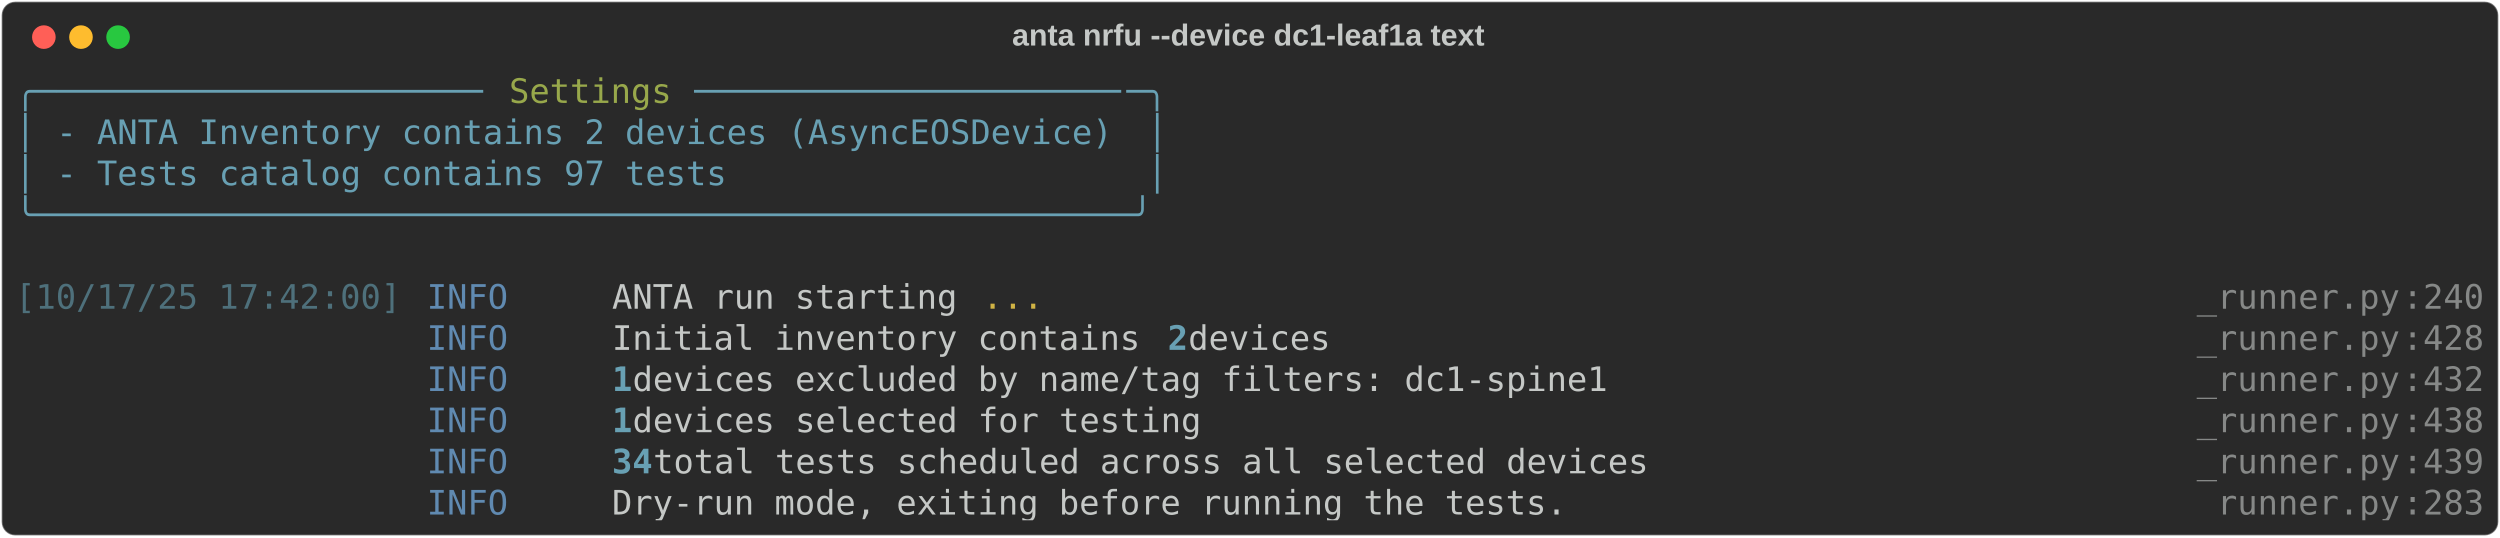
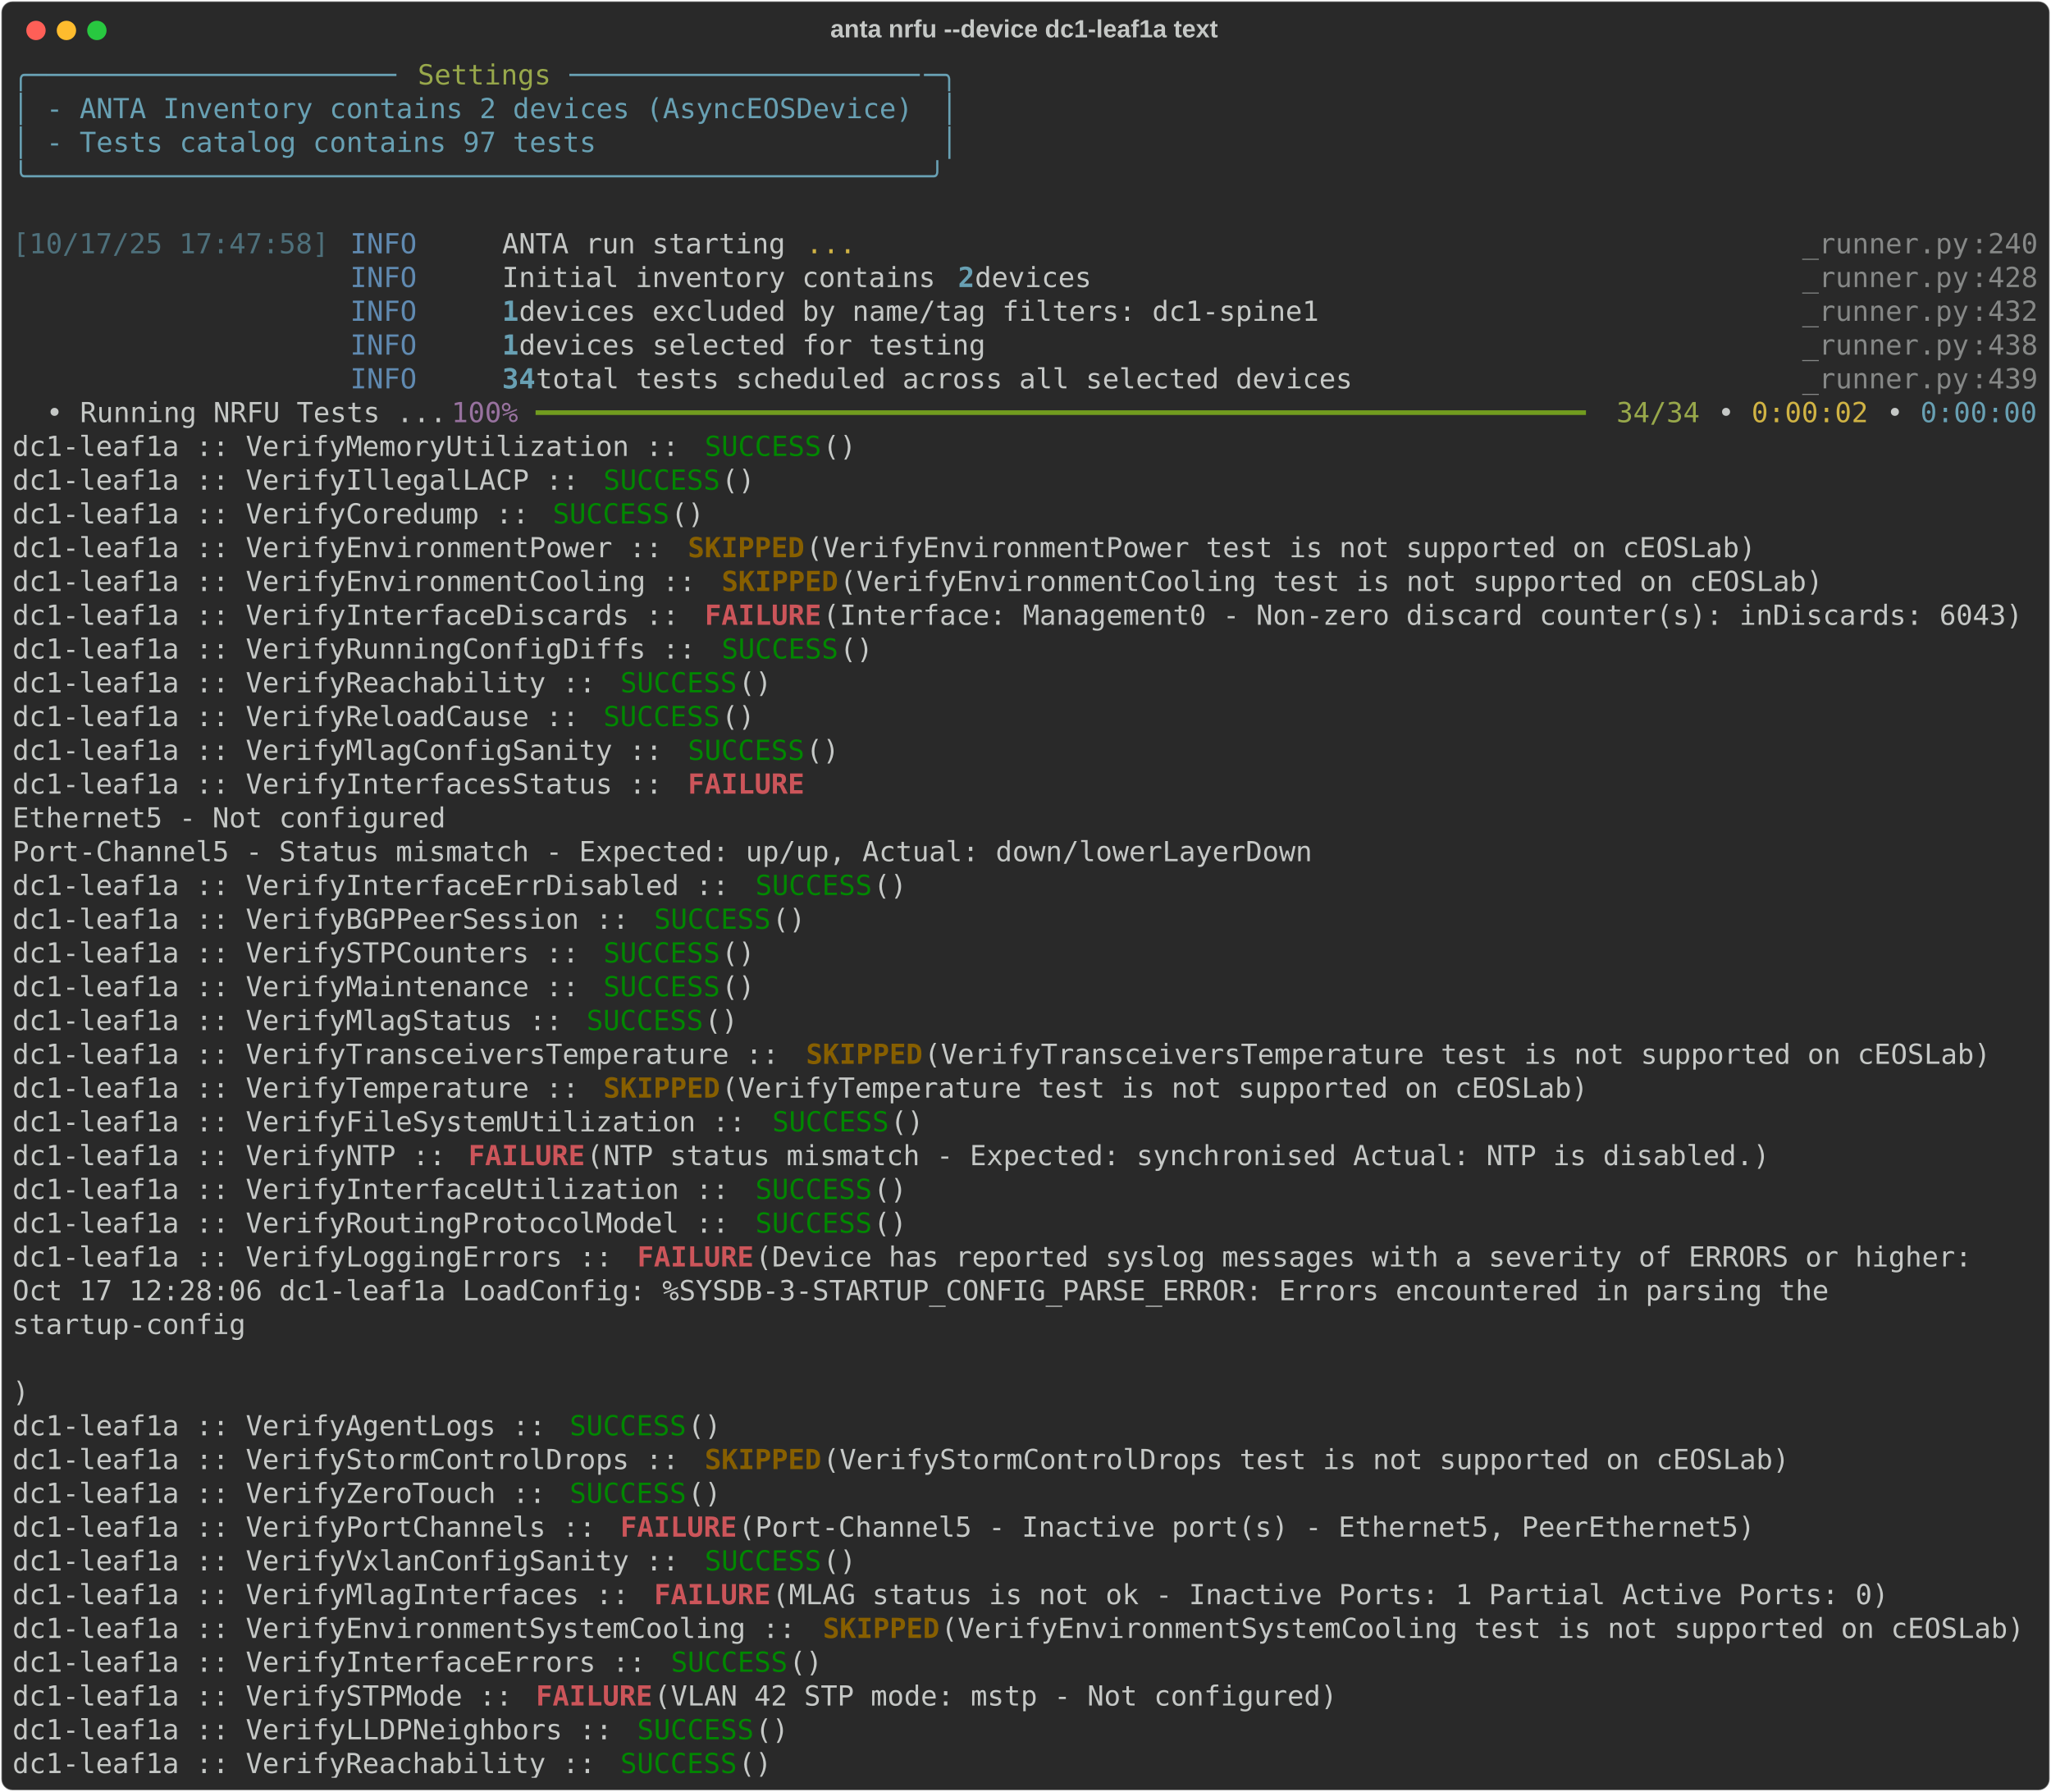
- <svg xmlns="http://www.w3.org/2000/svg" class="rich-terminal" viewBox="0 0 1482 318.4">
+ <svg xmlns="http://www.w3.org/2000/svg" class="rich-terminal" viewBox="0 0 1482 1294.4">
  <style>

    @font-face {
        font-family: "Fira Code";
        src: local("FiraCode-Regular"),
                url("https://cdnjs.cloudflare.com/ajax/libs/firacode/6.2.0/woff2/FiraCode-Regular.woff2") format("woff2"),
                url("https://cdnjs.cloudflare.com/ajax/libs/firacode/6.2.0/woff/FiraCode-Regular.woff") format("woff");
        font-style: normal;
        font-weight: 400;
    }
    @font-face {
        font-family: "Fira Code";
        src: local("FiraCode-Bold"),
                url("https://cdnjs.cloudflare.com/ajax/libs/firacode/6.2.0/woff2/FiraCode-Bold.woff2") format("woff2"),
                url("https://cdnjs.cloudflare.com/ajax/libs/firacode/6.2.0/woff/FiraCode-Bold.woff") format("woff");
        font-style: bold;
        font-weight: 700;
    }

-     .terminal-3643138973-matrix {
+     .terminal-693931947-matrix {
        font-family: Fira Code, monospace;
        font-size: 20px;
        line-height: 24.4px;
        font-variant-east-asian: full-width;
    }

-     .terminal-3643138973-title {
+     .terminal-693931947-title {
        font-size: 18px;
        font-weight: bold;
        font-family: arial;
    }

-     .terminal-3643138973-r1 { fill: #68a0b3 }
- .terminal-3643138973-r2 { fill: #98a84b }
- .terminal-3643138973-r3 { fill: #c5c8c6 }
- .terminal-3643138973-r4 { fill: #4e707b }
- .terminal-3643138973-r5 { fill: #608ab1 }
- .terminal-3643138973-r6 { fill: #d0b344 }
- .terminal-3643138973-r7 { fill: #868887 }
- .terminal-3643138973-r8 { fill: #68a0b3;font-weight: bold }
+     .terminal-693931947-r1 { fill: #68a0b3 }
+ .terminal-693931947-r2 { fill: #98a84b }
+ .terminal-693931947-r3 { fill: #c5c8c6 }
+ .terminal-693931947-r4 { fill: #4e707b }
+ .terminal-693931947-r5 { fill: #608ab1 }
+ .terminal-693931947-r6 { fill: #d0b344 }
+ .terminal-693931947-r7 { fill: #868887 }
+ .terminal-693931947-r8 { fill: #68a0b3;font-weight: bold }
+ .terminal-693931947-r9 { fill: #98729f }
+ .terminal-693931947-r10 { fill: #729c1f }
+ .terminal-693931947-r11 { fill: #008700 }
+ .terminal-693931947-r12 { fill: #875f00;font-weight: bold }
+ .terminal-693931947-r13 { fill: #cc555a;font-weight: bold }
    </style>
  <defs>
-     <clipPath id="terminal-3643138973-clip-terminal">
-       <rect x="0" y="0" width="1463.0" height="267.4" />
-     </clipPath>
-     <clipPath id="terminal-3643138973-line-0">
+     <clipPath id="terminal-693931947-clip-terminal">
+       <rect x="0" y="0" width="1463.0" height="1243.4" />
+     </clipPath>
+     <clipPath id="terminal-693931947-line-0">
      <rect x="0" y="1.5" width="1464" height="24.65" />
    </clipPath>
-     <clipPath id="terminal-3643138973-line-1">
+     <clipPath id="terminal-693931947-line-1">
      <rect x="0" y="25.9" width="1464" height="24.65" />
    </clipPath>
-     <clipPath id="terminal-3643138973-line-2">
+     <clipPath id="terminal-693931947-line-2">
      <rect x="0" y="50.3" width="1464" height="24.65" />
    </clipPath>
-     <clipPath id="terminal-3643138973-line-3">
+     <clipPath id="terminal-693931947-line-3">
      <rect x="0" y="74.7" width="1464" height="24.65" />
    </clipPath>
-     <clipPath id="terminal-3643138973-line-4">
+     <clipPath id="terminal-693931947-line-4">
      <rect x="0" y="99.1" width="1464" height="24.65" />
    </clipPath>
-     <clipPath id="terminal-3643138973-line-5">
+     <clipPath id="terminal-693931947-line-5">
      <rect x="0" y="123.5" width="1464" height="24.65" />
    </clipPath>
-     <clipPath id="terminal-3643138973-line-6">
+     <clipPath id="terminal-693931947-line-6">
      <rect x="0" y="147.9" width="1464" height="24.65" />
    </clipPath>
-     <clipPath id="terminal-3643138973-line-7">
+     <clipPath id="terminal-693931947-line-7">
      <rect x="0" y="172.3" width="1464" height="24.65" />
    </clipPath>
-     <clipPath id="terminal-3643138973-line-8">
+     <clipPath id="terminal-693931947-line-8">
      <rect x="0" y="196.7" width="1464" height="24.65" />
    </clipPath>
-     <clipPath id="terminal-3643138973-line-9">
+     <clipPath id="terminal-693931947-line-9">
      <rect x="0" y="221.1" width="1464" height="24.65" />
    </clipPath>
+     <clipPath id="terminal-693931947-line-10">
+       <rect x="0" y="245.5" width="1464" height="24.65" />
+     </clipPath>
+     <clipPath id="terminal-693931947-line-11">
+       <rect x="0" y="269.9" width="1464" height="24.65" />
+     </clipPath>
+     <clipPath id="terminal-693931947-line-12">
+       <rect x="0" y="294.3" width="1464" height="24.65" />
+     </clipPath>
+     <clipPath id="terminal-693931947-line-13">
+       <rect x="0" y="318.7" width="1464" height="24.65" />
+     </clipPath>
+     <clipPath id="terminal-693931947-line-14">
+       <rect x="0" y="343.1" width="1464" height="24.65" />
+     </clipPath>
+     <clipPath id="terminal-693931947-line-15">
+       <rect x="0" y="367.5" width="1464" height="24.65" />
+     </clipPath>
+     <clipPath id="terminal-693931947-line-16">
+       <rect x="0" y="391.9" width="1464" height="24.65" />
+     </clipPath>
+     <clipPath id="terminal-693931947-line-17">
+       <rect x="0" y="416.3" width="1464" height="24.65" />
+     </clipPath>
+     <clipPath id="terminal-693931947-line-18">
+       <rect x="0" y="440.7" width="1464" height="24.65" />
+     </clipPath>
+     <clipPath id="terminal-693931947-line-19">
+       <rect x="0" y="465.1" width="1464" height="24.65" />
+     </clipPath>
+     <clipPath id="terminal-693931947-line-20">
+       <rect x="0" y="489.5" width="1464" height="24.65" />
+     </clipPath>
+     <clipPath id="terminal-693931947-line-21">
+       <rect x="0" y="513.9" width="1464" height="24.65" />
+     </clipPath>
+     <clipPath id="terminal-693931947-line-22">
+       <rect x="0" y="538.3" width="1464" height="24.65" />
+     </clipPath>
+     <clipPath id="terminal-693931947-line-23">
+       <rect x="0" y="562.7" width="1464" height="24.65" />
+     </clipPath>
+     <clipPath id="terminal-693931947-line-24">
+       <rect x="0" y="587.1" width="1464" height="24.65" />
+     </clipPath>
+     <clipPath id="terminal-693931947-line-25">
+       <rect x="0" y="611.5" width="1464" height="24.65" />
+     </clipPath>
+     <clipPath id="terminal-693931947-line-26">
+       <rect x="0" y="635.9" width="1464" height="24.65" />
+     </clipPath>
+     <clipPath id="terminal-693931947-line-27">
+       <rect x="0" y="660.3" width="1464" height="24.65" />
+     </clipPath>
+     <clipPath id="terminal-693931947-line-28">
+       <rect x="0" y="684.7" width="1464" height="24.65" />
+     </clipPath>
+     <clipPath id="terminal-693931947-line-29">
+       <rect x="0" y="709.1" width="1464" height="24.65" />
+     </clipPath>
+     <clipPath id="terminal-693931947-line-30">
+       <rect x="0" y="733.5" width="1464" height="24.65" />
+     </clipPath>
+     <clipPath id="terminal-693931947-line-31">
+       <rect x="0" y="757.9" width="1464" height="24.65" />
+     </clipPath>
+     <clipPath id="terminal-693931947-line-32">
+       <rect x="0" y="782.3" width="1464" height="24.65" />
+     </clipPath>
+     <clipPath id="terminal-693931947-line-33">
+       <rect x="0" y="806.7" width="1464" height="24.65" />
+     </clipPath>
+     <clipPath id="terminal-693931947-line-34">
+       <rect x="0" y="831.1" width="1464" height="24.65" />
+     </clipPath>
+     <clipPath id="terminal-693931947-line-35">
+       <rect x="0" y="855.5" width="1464" height="24.65" />
+     </clipPath>
+     <clipPath id="terminal-693931947-line-36">
+       <rect x="0" y="879.9" width="1464" height="24.65" />
+     </clipPath>
+     <clipPath id="terminal-693931947-line-37">
+       <rect x="0" y="904.3" width="1464" height="24.65" />
+     </clipPath>
+     <clipPath id="terminal-693931947-line-38">
+       <rect x="0" y="928.7" width="1464" height="24.65" />
+     </clipPath>
+     <clipPath id="terminal-693931947-line-39">
+       <rect x="0" y="953.1" width="1464" height="24.65" />
+     </clipPath>
+     <clipPath id="terminal-693931947-line-40">
+       <rect x="0" y="977.5" width="1464" height="24.65" />
+     </clipPath>
+     <clipPath id="terminal-693931947-line-41">
+       <rect x="0" y="1001.9" width="1464" height="24.65" />
+     </clipPath>
+     <clipPath id="terminal-693931947-line-42">
+       <rect x="0" y="1026.3" width="1464" height="24.65" />
+     </clipPath>
+     <clipPath id="terminal-693931947-line-43">
+       <rect x="0" y="1050.7" width="1464" height="24.65" />
+     </clipPath>
+     <clipPath id="terminal-693931947-line-44">
+       <rect x="0" y="1075.1" width="1464" height="24.65" />
+     </clipPath>
+     <clipPath id="terminal-693931947-line-45">
+       <rect x="0" y="1099.5" width="1464" height="24.65" />
+     </clipPath>
+     <clipPath id="terminal-693931947-line-46">
+       <rect x="0" y="1123.9" width="1464" height="24.65" />
+     </clipPath>
+     <clipPath id="terminal-693931947-line-47">
+       <rect x="0" y="1148.3" width="1464" height="24.65" />
+     </clipPath>
+     <clipPath id="terminal-693931947-line-48">
+       <rect x="0" y="1172.7" width="1464" height="24.65" />
+     </clipPath>
+     <clipPath id="terminal-693931947-line-49">
+       <rect x="0" y="1197.1" width="1464" height="24.65" />
+     </clipPath>
  </defs>
-   <rect fill="#292929" stroke="rgba(255,255,255,0.35)" stroke-width="1" x="1" y="1" width="1480" height="316.4" rx="8" />
-   <text class="terminal-3643138973-title" fill="#c5c8c6" text-anchor="middle" x="740" y="27">anta nrfu --device dc1-leaf1a text</text>
+   <rect fill="#292929" stroke="rgba(255,255,255,0.35)" stroke-width="1" x="1" y="1" width="1480" height="1292.4" rx="8" />
+   <text class="terminal-693931947-title" fill="#c5c8c6" text-anchor="middle" x="740" y="27">anta nrfu --device dc1-leaf1a text</text>
  <g transform="translate(26,22)">
    <circle cx="0" cy="0" r="7" fill="#ff5f57" />
    <circle cx="22" cy="0" r="7" fill="#febc2e" />
    <circle cx="44" cy="0" r="7" fill="#28c840" />
  </g>
-   <g transform="translate(9, 41)" clip-path="url(#terminal-3643138973-clip-terminal)">
-     <g class="terminal-3643138973-matrix">
-       <text class="terminal-3643138973-r1" x="0" y="20" textLength="24.4" clip-path="url(#terminal-3643138973-line-0)">╭─</text>
-       <text class="terminal-3643138973-r1" x="24.4" y="20" textLength="256.2" clip-path="url(#terminal-3643138973-line-0)">─────────────────────</text>
-       <text class="terminal-3643138973-r2" x="292.8" y="20" textLength="97.6" clip-path="url(#terminal-3643138973-line-0)">Settings</text>
-       <text class="terminal-3643138973-r1" x="402.6" y="20" textLength="256.2" clip-path="url(#terminal-3643138973-line-0)">─────────────────────</text>
-       <text class="terminal-3643138973-r1" x="658.8" y="20" textLength="24.4" clip-path="url(#terminal-3643138973-line-0)">─╮</text>
-       <text class="terminal-3643138973-r3" x="1464" y="20" textLength="12.2" clip-path="url(#terminal-3643138973-line-0)">
- </text>
-       <text class="terminal-3643138973-r1" x="0" y="44.4" textLength="12.2" clip-path="url(#terminal-3643138973-line-1)">│</text>
-       <text class="terminal-3643138973-r1" x="24.4" y="44.4" textLength="634.4" clip-path="url(#terminal-3643138973-line-1)">- ANTA Inventory contains 2 devices (AsyncEOSDevice)</text>
-       <text class="terminal-3643138973-r1" x="671" y="44.4" textLength="12.2" clip-path="url(#terminal-3643138973-line-1)">│</text>
-       <text class="terminal-3643138973-r3" x="1464" y="44.4" textLength="12.2" clip-path="url(#terminal-3643138973-line-1)">
- </text>
-       <text class="terminal-3643138973-r1" x="0" y="68.8" textLength="12.2" clip-path="url(#terminal-3643138973-line-2)">│</text>
-       <text class="terminal-3643138973-r1" x="24.4" y="68.8" textLength="402.6" clip-path="url(#terminal-3643138973-line-2)">- Tests catalog contains 97 tests</text>
-       <text class="terminal-3643138973-r1" x="671" y="68.8" textLength="12.2" clip-path="url(#terminal-3643138973-line-2)">│</text>
-       <text class="terminal-3643138973-r3" x="1464" y="68.8" textLength="12.2" clip-path="url(#terminal-3643138973-line-2)">
- </text>
-       <text class="terminal-3643138973-r1" x="0" y="93.2" textLength="683.2" clip-path="url(#terminal-3643138973-line-3)">╰──────────────────────────────────────────────────────╯</text>
-       <text class="terminal-3643138973-r3" x="1464" y="93.2" textLength="12.2" clip-path="url(#terminal-3643138973-line-3)">
- </text>
-       <text class="terminal-3643138973-r3" x="1464" y="117.6" textLength="12.2" clip-path="url(#terminal-3643138973-line-4)">
- </text>
-       <text class="terminal-3643138973-r4" x="0" y="142" textLength="231.8" clip-path="url(#terminal-3643138973-line-5)">[10/17/25 17:42:00]</text>
-       <text class="terminal-3643138973-r5" x="244" y="142" textLength="97.6" clip-path="url(#terminal-3643138973-line-5)">INFO    </text>
-       <text class="terminal-3643138973-r3" x="353.8" y="142" textLength="219.6" clip-path="url(#terminal-3643138973-line-5)">ANTA run starting </text>
-       <text class="terminal-3643138973-r6" x="573.4" y="142" textLength="36.6" clip-path="url(#terminal-3643138973-line-5)">...</text>
-       <text class="terminal-3643138973-r7" x="1293.2" y="142" textLength="122" clip-path="url(#terminal-3643138973-line-5)">_runner.py</text>
-       <text class="terminal-3643138973-r7" x="1415.2" y="142" textLength="12.2" clip-path="url(#terminal-3643138973-line-5)">:</text>
-       <text class="terminal-3643138973-r7" x="1427.4" y="142" textLength="36.6" clip-path="url(#terminal-3643138973-line-5)">240</text>
-       <text class="terminal-3643138973-r3" x="1464" y="142" textLength="12.2" clip-path="url(#terminal-3643138973-line-5)">
- </text>
-       <text class="terminal-3643138973-r5" x="244" y="166.4" textLength="97.6" clip-path="url(#terminal-3643138973-line-6)">INFO    </text>
-       <text class="terminal-3643138973-r3" x="353.8" y="166.4" textLength="329.4" clip-path="url(#terminal-3643138973-line-6)">Initial inventory contains </text>
-       <text class="terminal-3643138973-r8" x="683.2" y="166.4" textLength="12.2" clip-path="url(#terminal-3643138973-line-6)">2</text>
-       <text class="terminal-3643138973-r3" x="695.4" y="166.4" textLength="585.6" clip-path="url(#terminal-3643138973-line-6)"> devices                                        </text>
-       <text class="terminal-3643138973-r7" x="1293.2" y="166.4" textLength="122" clip-path="url(#terminal-3643138973-line-6)">_runner.py</text>
-       <text class="terminal-3643138973-r7" x="1415.2" y="166.4" textLength="12.2" clip-path="url(#terminal-3643138973-line-6)">:</text>
-       <text class="terminal-3643138973-r7" x="1427.4" y="166.4" textLength="36.6" clip-path="url(#terminal-3643138973-line-6)">428</text>
-       <text class="terminal-3643138973-r3" x="1464" y="166.4" textLength="12.2" clip-path="url(#terminal-3643138973-line-6)">
- </text>
-       <text class="terminal-3643138973-r5" x="244" y="190.8" textLength="97.6" clip-path="url(#terminal-3643138973-line-7)">INFO    </text>
-       <text class="terminal-3643138973-r8" x="353.8" y="190.8" textLength="12.2" clip-path="url(#terminal-3643138973-line-7)">1</text>
-       <text class="terminal-3643138973-r3" x="366" y="190.8" textLength="915" clip-path="url(#terminal-3643138973-line-7)"> devices excluded by name/tag filters: dc1-spine1                          </text>
-       <text class="terminal-3643138973-r7" x="1293.2" y="190.8" textLength="122" clip-path="url(#terminal-3643138973-line-7)">_runner.py</text>
-       <text class="terminal-3643138973-r7" x="1415.2" y="190.8" textLength="12.2" clip-path="url(#terminal-3643138973-line-7)">:</text>
-       <text class="terminal-3643138973-r7" x="1427.4" y="190.8" textLength="36.6" clip-path="url(#terminal-3643138973-line-7)">432</text>
-       <text class="terminal-3643138973-r3" x="1464" y="190.8" textLength="12.2" clip-path="url(#terminal-3643138973-line-7)">
- </text>
-       <text class="terminal-3643138973-r5" x="244" y="215.2" textLength="97.6" clip-path="url(#terminal-3643138973-line-8)">INFO    </text>
-       <text class="terminal-3643138973-r8" x="353.8" y="215.2" textLength="12.2" clip-path="url(#terminal-3643138973-line-8)">1</text>
-       <text class="terminal-3643138973-r3" x="366" y="215.2" textLength="915" clip-path="url(#terminal-3643138973-line-8)"> devices selected for testing                                              </text>
-       <text class="terminal-3643138973-r7" x="1293.2" y="215.2" textLength="122" clip-path="url(#terminal-3643138973-line-8)">_runner.py</text>
-       <text class="terminal-3643138973-r7" x="1415.2" y="215.2" textLength="12.2" clip-path="url(#terminal-3643138973-line-8)">:</text>
-       <text class="terminal-3643138973-r7" x="1427.4" y="215.2" textLength="36.6" clip-path="url(#terminal-3643138973-line-8)">438</text>
-       <text class="terminal-3643138973-r3" x="1464" y="215.2" textLength="12.2" clip-path="url(#terminal-3643138973-line-8)">
- </text>
-       <text class="terminal-3643138973-r5" x="244" y="239.6" textLength="97.6" clip-path="url(#terminal-3643138973-line-9)">INFO    </text>
-       <text class="terminal-3643138973-r8" x="353.8" y="239.6" textLength="24.4" clip-path="url(#terminal-3643138973-line-9)">34</text>
-       <text class="terminal-3643138973-r3" x="378.2" y="239.6" textLength="902.8" clip-path="url(#terminal-3643138973-line-9)"> total tests scheduled across all selected devices                        </text>
-       <text class="terminal-3643138973-r7" x="1293.2" y="239.6" textLength="122" clip-path="url(#terminal-3643138973-line-9)">_runner.py</text>
-       <text class="terminal-3643138973-r7" x="1415.2" y="239.6" textLength="12.2" clip-path="url(#terminal-3643138973-line-9)">:</text>
-       <text class="terminal-3643138973-r7" x="1427.4" y="239.6" textLength="36.6" clip-path="url(#terminal-3643138973-line-9)">439</text>
-       <text class="terminal-3643138973-r3" x="1464" y="239.6" textLength="12.2" clip-path="url(#terminal-3643138973-line-9)">
- </text>
-       <text class="terminal-3643138973-r5" x="244" y="264" textLength="97.6" clip-path="url(#terminal-3643138973-line-10)">INFO    </text>
-       <text class="terminal-3643138973-r3" x="353.8" y="264" textLength="927.2" clip-path="url(#terminal-3643138973-line-10)">Dry-run mode, exiting before running the tests.                             </text>
-       <text class="terminal-3643138973-r7" x="1293.2" y="264" textLength="122" clip-path="url(#terminal-3643138973-line-10)">_runner.py</text>
-       <text class="terminal-3643138973-r7" x="1415.2" y="264" textLength="12.2" clip-path="url(#terminal-3643138973-line-10)">:</text>
-       <text class="terminal-3643138973-r7" x="1427.4" y="264" textLength="36.6" clip-path="url(#terminal-3643138973-line-10)">283</text>
-       <text class="terminal-3643138973-r3" x="1464" y="264" textLength="12.2" clip-path="url(#terminal-3643138973-line-10)">
+   <g transform="translate(9, 41)" clip-path="url(#terminal-693931947-clip-terminal)">
+     <g class="terminal-693931947-matrix">
+       <text class="terminal-693931947-r1" x="0" y="20" textLength="24.4" clip-path="url(#terminal-693931947-line-0)">╭─</text>
+       <text class="terminal-693931947-r1" x="24.4" y="20" textLength="256.2" clip-path="url(#terminal-693931947-line-0)">─────────────────────</text>
+       <text class="terminal-693931947-r2" x="292.8" y="20" textLength="97.6" clip-path="url(#terminal-693931947-line-0)">Settings</text>
+       <text class="terminal-693931947-r1" x="402.6" y="20" textLength="256.2" clip-path="url(#terminal-693931947-line-0)">─────────────────────</text>
+       <text class="terminal-693931947-r1" x="658.8" y="20" textLength="24.4" clip-path="url(#terminal-693931947-line-0)">─╮</text>
+       <text class="terminal-693931947-r3" x="1464" y="20" textLength="12.2" clip-path="url(#terminal-693931947-line-0)">
+ </text>
+       <text class="terminal-693931947-r1" x="0" y="44.4" textLength="12.2" clip-path="url(#terminal-693931947-line-1)">│</text>
+       <text class="terminal-693931947-r1" x="24.4" y="44.4" textLength="634.4" clip-path="url(#terminal-693931947-line-1)">- ANTA Inventory contains 2 devices (AsyncEOSDevice)</text>
+       <text class="terminal-693931947-r1" x="671" y="44.4" textLength="12.2" clip-path="url(#terminal-693931947-line-1)">│</text>
+       <text class="terminal-693931947-r3" x="1464" y="44.4" textLength="12.2" clip-path="url(#terminal-693931947-line-1)">
+ </text>
+       <text class="terminal-693931947-r1" x="0" y="68.8" textLength="12.2" clip-path="url(#terminal-693931947-line-2)">│</text>
+       <text class="terminal-693931947-r1" x="24.4" y="68.8" textLength="402.6" clip-path="url(#terminal-693931947-line-2)">- Tests catalog contains 97 tests</text>
+       <text class="terminal-693931947-r1" x="671" y="68.8" textLength="12.2" clip-path="url(#terminal-693931947-line-2)">│</text>
+       <text class="terminal-693931947-r3" x="1464" y="68.8" textLength="12.2" clip-path="url(#terminal-693931947-line-2)">
+ </text>
+       <text class="terminal-693931947-r1" x="0" y="93.2" textLength="683.2" clip-path="url(#terminal-693931947-line-3)">╰──────────────────────────────────────────────────────╯</text>
+       <text class="terminal-693931947-r3" x="1464" y="93.2" textLength="12.2" clip-path="url(#terminal-693931947-line-3)">
+ </text>
+       <text class="terminal-693931947-r3" x="1464" y="117.6" textLength="12.2" clip-path="url(#terminal-693931947-line-4)">
+ </text>
+       <text class="terminal-693931947-r4" x="0" y="142" textLength="231.8" clip-path="url(#terminal-693931947-line-5)">[10/17/25 17:47:58]</text>
+       <text class="terminal-693931947-r5" x="244" y="142" textLength="97.6" clip-path="url(#terminal-693931947-line-5)">INFO    </text>
+       <text class="terminal-693931947-r3" x="353.8" y="142" textLength="219.6" clip-path="url(#terminal-693931947-line-5)">ANTA run starting </text>
+       <text class="terminal-693931947-r6" x="573.4" y="142" textLength="36.6" clip-path="url(#terminal-693931947-line-5)">...</text>
+       <text class="terminal-693931947-r7" x="1293.2" y="142" textLength="122" clip-path="url(#terminal-693931947-line-5)">_runner.py</text>
+       <text class="terminal-693931947-r7" x="1415.2" y="142" textLength="12.2" clip-path="url(#terminal-693931947-line-5)">:</text>
+       <text class="terminal-693931947-r7" x="1427.4" y="142" textLength="36.6" clip-path="url(#terminal-693931947-line-5)">240</text>
+       <text class="terminal-693931947-r3" x="1464" y="142" textLength="12.2" clip-path="url(#terminal-693931947-line-5)">
+ </text>
+       <text class="terminal-693931947-r5" x="244" y="166.4" textLength="97.6" clip-path="url(#terminal-693931947-line-6)">INFO    </text>
+       <text class="terminal-693931947-r3" x="353.8" y="166.4" textLength="329.4" clip-path="url(#terminal-693931947-line-6)">Initial inventory contains </text>
+       <text class="terminal-693931947-r8" x="683.2" y="166.4" textLength="12.2" clip-path="url(#terminal-693931947-line-6)">2</text>
+       <text class="terminal-693931947-r3" x="695.4" y="166.4" textLength="585.6" clip-path="url(#terminal-693931947-line-6)"> devices                                        </text>
+       <text class="terminal-693931947-r7" x="1293.2" y="166.4" textLength="122" clip-path="url(#terminal-693931947-line-6)">_runner.py</text>
+       <text class="terminal-693931947-r7" x="1415.2" y="166.4" textLength="12.2" clip-path="url(#terminal-693931947-line-6)">:</text>
+       <text class="terminal-693931947-r7" x="1427.4" y="166.4" textLength="36.6" clip-path="url(#terminal-693931947-line-6)">428</text>
+       <text class="terminal-693931947-r3" x="1464" y="166.4" textLength="12.2" clip-path="url(#terminal-693931947-line-6)">
+ </text>
+       <text class="terminal-693931947-r5" x="244" y="190.8" textLength="97.6" clip-path="url(#terminal-693931947-line-7)">INFO    </text>
+       <text class="terminal-693931947-r8" x="353.8" y="190.8" textLength="12.2" clip-path="url(#terminal-693931947-line-7)">1</text>
+       <text class="terminal-693931947-r3" x="366" y="190.8" textLength="915" clip-path="url(#terminal-693931947-line-7)"> devices excluded by name/tag filters: dc1-spine1                          </text>
+       <text class="terminal-693931947-r7" x="1293.2" y="190.8" textLength="122" clip-path="url(#terminal-693931947-line-7)">_runner.py</text>
+       <text class="terminal-693931947-r7" x="1415.2" y="190.8" textLength="12.2" clip-path="url(#terminal-693931947-line-7)">:</text>
+       <text class="terminal-693931947-r7" x="1427.4" y="190.8" textLength="36.6" clip-path="url(#terminal-693931947-line-7)">432</text>
+       <text class="terminal-693931947-r3" x="1464" y="190.8" textLength="12.2" clip-path="url(#terminal-693931947-line-7)">
+ </text>
+       <text class="terminal-693931947-r5" x="244" y="215.2" textLength="97.6" clip-path="url(#terminal-693931947-line-8)">INFO    </text>
+       <text class="terminal-693931947-r8" x="353.8" y="215.2" textLength="12.2" clip-path="url(#terminal-693931947-line-8)">1</text>
+       <text class="terminal-693931947-r3" x="366" y="215.2" textLength="915" clip-path="url(#terminal-693931947-line-8)"> devices selected for testing                                              </text>
+       <text class="terminal-693931947-r7" x="1293.2" y="215.2" textLength="122" clip-path="url(#terminal-693931947-line-8)">_runner.py</text>
+       <text class="terminal-693931947-r7" x="1415.2" y="215.2" textLength="12.2" clip-path="url(#terminal-693931947-line-8)">:</text>
+       <text class="terminal-693931947-r7" x="1427.4" y="215.2" textLength="36.6" clip-path="url(#terminal-693931947-line-8)">438</text>
+       <text class="terminal-693931947-r3" x="1464" y="215.2" textLength="12.2" clip-path="url(#terminal-693931947-line-8)">
+ </text>
+       <text class="terminal-693931947-r5" x="244" y="239.6" textLength="97.6" clip-path="url(#terminal-693931947-line-9)">INFO    </text>
+       <text class="terminal-693931947-r8" x="353.8" y="239.6" textLength="24.4" clip-path="url(#terminal-693931947-line-9)">34</text>
+       <text class="terminal-693931947-r3" x="378.2" y="239.6" textLength="902.8" clip-path="url(#terminal-693931947-line-9)"> total tests scheduled across all selected devices                        </text>
+       <text class="terminal-693931947-r7" x="1293.2" y="239.6" textLength="122" clip-path="url(#terminal-693931947-line-9)">_runner.py</text>
+       <text class="terminal-693931947-r7" x="1415.2" y="239.6" textLength="12.2" clip-path="url(#terminal-693931947-line-9)">:</text>
+       <text class="terminal-693931947-r7" x="1427.4" y="239.6" textLength="36.6" clip-path="url(#terminal-693931947-line-9)">439</text>
+       <text class="terminal-693931947-r3" x="1464" y="239.6" textLength="12.2" clip-path="url(#terminal-693931947-line-9)">
+ </text>
+       <text class="terminal-693931947-r3" x="24.4" y="264" textLength="12.2" clip-path="url(#terminal-693931947-line-10)">•</text>
+       <text class="terminal-693931947-r3" x="48.8" y="264" textLength="268.4" clip-path="url(#terminal-693931947-line-10)">Running NRFU Tests ...</text>
+       <text class="terminal-693931947-r9" x="317.2" y="264" textLength="48.8" clip-path="url(#terminal-693931947-line-10)">100%</text>
+       <text class="terminal-693931947-r10" x="378.2" y="264" textLength="768.6" clip-path="url(#terminal-693931947-line-10)">━━━━━━━━━━━━━━━━━━━━━━━━━━━━━━━━━━━━━━━━━━━━━━━━━━━━━━━━━━━━━━━</text>
+       <text class="terminal-693931947-r2" x="1159" y="264" textLength="61" clip-path="url(#terminal-693931947-line-10)">34/34</text>
+       <text class="terminal-693931947-r3" x="1232.2" y="264" textLength="12.2" clip-path="url(#terminal-693931947-line-10)">•</text>
+       <text class="terminal-693931947-r6" x="1256.6" y="264" textLength="85.4" clip-path="url(#terminal-693931947-line-10)">0:00:02</text>
+       <text class="terminal-693931947-r3" x="1354.2" y="264" textLength="12.2" clip-path="url(#terminal-693931947-line-10)">•</text>
+       <text class="terminal-693931947-r1" x="1378.6" y="264" textLength="85.4" clip-path="url(#terminal-693931947-line-10)">0:00:00</text>
+       <text class="terminal-693931947-r3" x="1464" y="264" textLength="12.2" clip-path="url(#terminal-693931947-line-10)">
+ </text>
+       <text class="terminal-693931947-r3" x="0" y="288.4" textLength="500.2" clip-path="url(#terminal-693931947-line-11)">dc1-leaf1a :: VerifyMemoryUtilization :: </text>
+       <text class="terminal-693931947-r11" x="500.2" y="288.4" textLength="85.4" clip-path="url(#terminal-693931947-line-11)">SUCCESS</text>
+       <text class="terminal-693931947-r3" x="585.6" y="288.4" textLength="24.4" clip-path="url(#terminal-693931947-line-11)">()</text>
+       <text class="terminal-693931947-r3" x="1464" y="288.4" textLength="12.2" clip-path="url(#terminal-693931947-line-11)">
+ </text>
+       <text class="terminal-693931947-r3" x="0" y="312.8" textLength="427" clip-path="url(#terminal-693931947-line-12)">dc1-leaf1a :: VerifyIllegalLACP :: </text>
+       <text class="terminal-693931947-r11" x="427" y="312.8" textLength="85.4" clip-path="url(#terminal-693931947-line-12)">SUCCESS</text>
+       <text class="terminal-693931947-r3" x="512.4" y="312.8" textLength="24.4" clip-path="url(#terminal-693931947-line-12)">()</text>
+       <text class="terminal-693931947-r3" x="1464" y="312.8" textLength="12.2" clip-path="url(#terminal-693931947-line-12)">
+ </text>
+       <text class="terminal-693931947-r3" x="0" y="337.2" textLength="390.4" clip-path="url(#terminal-693931947-line-13)">dc1-leaf1a :: VerifyCoredump :: </text>
+       <text class="terminal-693931947-r11" x="390.4" y="337.2" textLength="85.4" clip-path="url(#terminal-693931947-line-13)">SUCCESS</text>
+       <text class="terminal-693931947-r3" x="475.8" y="337.2" textLength="24.4" clip-path="url(#terminal-693931947-line-13)">()</text>
+       <text class="terminal-693931947-r3" x="1464" y="337.2" textLength="12.2" clip-path="url(#terminal-693931947-line-13)">
+ </text>
+       <text class="terminal-693931947-r3" x="0" y="361.6" textLength="488" clip-path="url(#terminal-693931947-line-14)">dc1-leaf1a :: VerifyEnvironmentPower :: </text>
+       <text class="terminal-693931947-r12" x="488" y="361.6" textLength="85.4" clip-path="url(#terminal-693931947-line-14)">SKIPPED</text>
+       <text class="terminal-693931947-r3" x="573.4" y="361.6" textLength="695.4" clip-path="url(#terminal-693931947-line-14)">(VerifyEnvironmentPower test is not supported on cEOSLab)</text>
+       <text class="terminal-693931947-r3" x="1464" y="361.6" textLength="12.2" clip-path="url(#terminal-693931947-line-14)">
+ </text>
+       <text class="terminal-693931947-r3" x="0" y="386" textLength="512.4" clip-path="url(#terminal-693931947-line-15)">dc1-leaf1a :: VerifyEnvironmentCooling :: </text>
+       <text class="terminal-693931947-r12" x="512.4" y="386" textLength="85.4" clip-path="url(#terminal-693931947-line-15)">SKIPPED</text>
+       <text class="terminal-693931947-r3" x="597.8" y="386" textLength="719.8" clip-path="url(#terminal-693931947-line-15)">(VerifyEnvironmentCooling test is not supported on cEOSLab)</text>
+       <text class="terminal-693931947-r3" x="1464" y="386" textLength="12.2" clip-path="url(#terminal-693931947-line-15)">
+ </text>
+       <text class="terminal-693931947-r3" x="0" y="410.4" textLength="500.2" clip-path="url(#terminal-693931947-line-16)">dc1-leaf1a :: VerifyInterfaceDiscards :: </text>
+       <text class="terminal-693931947-r13" x="500.2" y="410.4" textLength="85.4" clip-path="url(#terminal-693931947-line-16)">FAILURE</text>
+       <text class="terminal-693931947-r3" x="585.6" y="410.4" textLength="878.4" clip-path="url(#terminal-693931947-line-16)">(Interface: Management0 - Non-zero discard counter(s): inDiscards: 6043)</text>
+       <text class="terminal-693931947-r3" x="1464" y="410.4" textLength="12.2" clip-path="url(#terminal-693931947-line-16)">
+ </text>
+       <text class="terminal-693931947-r3" x="0" y="434.8" textLength="512.4" clip-path="url(#terminal-693931947-line-17)">dc1-leaf1a :: VerifyRunningConfigDiffs :: </text>
+       <text class="terminal-693931947-r11" x="512.4" y="434.8" textLength="85.4" clip-path="url(#terminal-693931947-line-17)">SUCCESS</text>
+       <text class="terminal-693931947-r3" x="597.8" y="434.8" textLength="24.4" clip-path="url(#terminal-693931947-line-17)">()</text>
+       <text class="terminal-693931947-r3" x="1464" y="434.8" textLength="12.2" clip-path="url(#terminal-693931947-line-17)">
+ </text>
+       <text class="terminal-693931947-r3" x="0" y="459.2" textLength="439.2" clip-path="url(#terminal-693931947-line-18)">dc1-leaf1a :: VerifyReachability :: </text>
+       <text class="terminal-693931947-r11" x="439.2" y="459.2" textLength="85.4" clip-path="url(#terminal-693931947-line-18)">SUCCESS</text>
+       <text class="terminal-693931947-r3" x="524.6" y="459.2" textLength="24.4" clip-path="url(#terminal-693931947-line-18)">()</text>
+       <text class="terminal-693931947-r3" x="1464" y="459.2" textLength="12.2" clip-path="url(#terminal-693931947-line-18)">
+ </text>
+       <text class="terminal-693931947-r3" x="0" y="483.6" textLength="427" clip-path="url(#terminal-693931947-line-19)">dc1-leaf1a :: VerifyReloadCause :: </text>
+       <text class="terminal-693931947-r11" x="427" y="483.6" textLength="85.4" clip-path="url(#terminal-693931947-line-19)">SUCCESS</text>
+       <text class="terminal-693931947-r3" x="512.4" y="483.6" textLength="24.4" clip-path="url(#terminal-693931947-line-19)">()</text>
+       <text class="terminal-693931947-r3" x="1464" y="483.6" textLength="12.2" clip-path="url(#terminal-693931947-line-19)">
+ </text>
+       <text class="terminal-693931947-r3" x="0" y="508" textLength="488" clip-path="url(#terminal-693931947-line-20)">dc1-leaf1a :: VerifyMlagConfigSanity :: </text>
+       <text class="terminal-693931947-r11" x="488" y="508" textLength="85.4" clip-path="url(#terminal-693931947-line-20)">SUCCESS</text>
+       <text class="terminal-693931947-r3" x="573.4" y="508" textLength="24.4" clip-path="url(#terminal-693931947-line-20)">()</text>
+       <text class="terminal-693931947-r3" x="1464" y="508" textLength="12.2" clip-path="url(#terminal-693931947-line-20)">
+ </text>
+       <text class="terminal-693931947-r3" x="0" y="532.4" textLength="488" clip-path="url(#terminal-693931947-line-21)">dc1-leaf1a :: VerifyInterfacesStatus :: </text>
+       <text class="terminal-693931947-r13" x="488" y="532.4" textLength="85.4" clip-path="url(#terminal-693931947-line-21)">FAILURE</text>
+       <text class="terminal-693931947-r3" x="1464" y="532.4" textLength="12.2" clip-path="url(#terminal-693931947-line-21)">
+ </text>
+       <text class="terminal-693931947-r3" x="0" y="556.8" textLength="366" clip-path="url(#terminal-693931947-line-22)">    Ethernet5 - Not configured</text>
+       <text class="terminal-693931947-r3" x="1464" y="556.8" textLength="12.2" clip-path="url(#terminal-693931947-line-22)">
+ </text>
+       <text class="terminal-693931947-r3" x="0" y="581.2" textLength="1000.4" clip-path="url(#terminal-693931947-line-23)">    Port-Channel5 - Status mismatch - Expected: up/up, Actual: down/lowerLayerDown</text>
+       <text class="terminal-693931947-r3" x="1464" y="581.2" textLength="12.2" clip-path="url(#terminal-693931947-line-23)">
+ </text>
+       <text class="terminal-693931947-r3" x="0" y="605.6" textLength="536.8" clip-path="url(#terminal-693931947-line-24)">dc1-leaf1a :: VerifyInterfaceErrDisabled :: </text>
+       <text class="terminal-693931947-r11" x="536.8" y="605.6" textLength="85.4" clip-path="url(#terminal-693931947-line-24)">SUCCESS</text>
+       <text class="terminal-693931947-r3" x="622.2" y="605.6" textLength="24.4" clip-path="url(#terminal-693931947-line-24)">()</text>
+       <text class="terminal-693931947-r3" x="1464" y="605.6" textLength="12.2" clip-path="url(#terminal-693931947-line-24)">
+ </text>
+       <text class="terminal-693931947-r3" x="0" y="630" textLength="463.6" clip-path="url(#terminal-693931947-line-25)">dc1-leaf1a :: VerifyBGPPeerSession :: </text>
+       <text class="terminal-693931947-r11" x="463.6" y="630" textLength="85.4" clip-path="url(#terminal-693931947-line-25)">SUCCESS</text>
+       <text class="terminal-693931947-r3" x="549" y="630" textLength="24.4" clip-path="url(#terminal-693931947-line-25)">()</text>
+       <text class="terminal-693931947-r3" x="1464" y="630" textLength="12.2" clip-path="url(#terminal-693931947-line-25)">
+ </text>
+       <text class="terminal-693931947-r3" x="0" y="654.4" textLength="427" clip-path="url(#terminal-693931947-line-26)">dc1-leaf1a :: VerifySTPCounters :: </text>
+       <text class="terminal-693931947-r11" x="427" y="654.4" textLength="85.4" clip-path="url(#terminal-693931947-line-26)">SUCCESS</text>
+       <text class="terminal-693931947-r3" x="512.4" y="654.4" textLength="24.4" clip-path="url(#terminal-693931947-line-26)">()</text>
+       <text class="terminal-693931947-r3" x="1464" y="654.4" textLength="12.2" clip-path="url(#terminal-693931947-line-26)">
+ </text>
+       <text class="terminal-693931947-r3" x="0" y="678.8" textLength="427" clip-path="url(#terminal-693931947-line-27)">dc1-leaf1a :: VerifyMaintenance :: </text>
+       <text class="terminal-693931947-r11" x="427" y="678.8" textLength="85.4" clip-path="url(#terminal-693931947-line-27)">SUCCESS</text>
+       <text class="terminal-693931947-r3" x="512.4" y="678.8" textLength="24.4" clip-path="url(#terminal-693931947-line-27)">()</text>
+       <text class="terminal-693931947-r3" x="1464" y="678.8" textLength="12.2" clip-path="url(#terminal-693931947-line-27)">
+ </text>
+       <text class="terminal-693931947-r3" x="0" y="703.2" textLength="414.8" clip-path="url(#terminal-693931947-line-28)">dc1-leaf1a :: VerifyMlagStatus :: </text>
+       <text class="terminal-693931947-r11" x="414.8" y="703.2" textLength="85.4" clip-path="url(#terminal-693931947-line-28)">SUCCESS</text>
+       <text class="terminal-693931947-r3" x="500.2" y="703.2" textLength="24.4" clip-path="url(#terminal-693931947-line-28)">()</text>
+       <text class="terminal-693931947-r3" x="1464" y="703.2" textLength="12.2" clip-path="url(#terminal-693931947-line-28)">
+ </text>
+       <text class="terminal-693931947-r3" x="0" y="727.6" textLength="573.4" clip-path="url(#terminal-693931947-line-29)">dc1-leaf1a :: VerifyTransceiversTemperature :: </text>
+       <text class="terminal-693931947-r12" x="573.4" y="727.6" textLength="85.4" clip-path="url(#terminal-693931947-line-29)">SKIPPED</text>
+       <text class="terminal-693931947-r3" x="658.8" y="727.6" textLength="780.8" clip-path="url(#terminal-693931947-line-29)">(VerifyTransceiversTemperature test is not supported on cEOSLab)</text>
+       <text class="terminal-693931947-r3" x="1464" y="727.6" textLength="12.2" clip-path="url(#terminal-693931947-line-29)">
+ </text>
+       <text class="terminal-693931947-r3" x="0" y="752" textLength="427" clip-path="url(#terminal-693931947-line-30)">dc1-leaf1a :: VerifyTemperature :: </text>
+       <text class="terminal-693931947-r12" x="427" y="752" textLength="85.4" clip-path="url(#terminal-693931947-line-30)">SKIPPED</text>
+       <text class="terminal-693931947-r3" x="512.4" y="752" textLength="634.4" clip-path="url(#terminal-693931947-line-30)">(VerifyTemperature test is not supported on cEOSLab)</text>
+       <text class="terminal-693931947-r3" x="1464" y="752" textLength="12.2" clip-path="url(#terminal-693931947-line-30)">
+ </text>
+       <text class="terminal-693931947-r3" x="0" y="776.4" textLength="549" clip-path="url(#terminal-693931947-line-31)">dc1-leaf1a :: VerifyFileSystemUtilization :: </text>
+       <text class="terminal-693931947-r11" x="549" y="776.4" textLength="85.4" clip-path="url(#terminal-693931947-line-31)">SUCCESS</text>
+       <text class="terminal-693931947-r3" x="634.4" y="776.4" textLength="24.4" clip-path="url(#terminal-693931947-line-31)">()</text>
+       <text class="terminal-693931947-r3" x="1464" y="776.4" textLength="12.2" clip-path="url(#terminal-693931947-line-31)">
+ </text>
+       <text class="terminal-693931947-r3" x="0" y="800.8" textLength="329.4" clip-path="url(#terminal-693931947-line-32)">dc1-leaf1a :: VerifyNTP :: </text>
+       <text class="terminal-693931947-r13" x="329.4" y="800.8" textLength="85.4" clip-path="url(#terminal-693931947-line-32)">FAILURE</text>
+       <text class="terminal-693931947-r3" x="414.8" y="800.8" textLength="866.2" clip-path="url(#terminal-693931947-line-32)">(NTP status mismatch - Expected: synchronised Actual: NTP is disabled.)</text>
+       <text class="terminal-693931947-r3" x="1464" y="800.8" textLength="12.2" clip-path="url(#terminal-693931947-line-32)">
+ </text>
+       <text class="terminal-693931947-r3" x="0" y="825.2" textLength="536.8" clip-path="url(#terminal-693931947-line-33)">dc1-leaf1a :: VerifyInterfaceUtilization :: </text>
+       <text class="terminal-693931947-r11" x="536.8" y="825.2" textLength="85.4" clip-path="url(#terminal-693931947-line-33)">SUCCESS</text>
+       <text class="terminal-693931947-r3" x="622.2" y="825.2" textLength="24.4" clip-path="url(#terminal-693931947-line-33)">()</text>
+       <text class="terminal-693931947-r3" x="1464" y="825.2" textLength="12.2" clip-path="url(#terminal-693931947-line-33)">
+ </text>
+       <text class="terminal-693931947-r3" x="0" y="849.6" textLength="536.8" clip-path="url(#terminal-693931947-line-34)">dc1-leaf1a :: VerifyRoutingProtocolModel :: </text>
+       <text class="terminal-693931947-r11" x="536.8" y="849.6" textLength="85.4" clip-path="url(#terminal-693931947-line-34)">SUCCESS</text>
+       <text class="terminal-693931947-r3" x="622.2" y="849.6" textLength="24.4" clip-path="url(#terminal-693931947-line-34)">()</text>
+       <text class="terminal-693931947-r3" x="1464" y="849.6" textLength="12.2" clip-path="url(#terminal-693931947-line-34)">
+ </text>
+       <text class="terminal-693931947-r3" x="0" y="874" textLength="451.4" clip-path="url(#terminal-693931947-line-35)">dc1-leaf1a :: VerifyLoggingErrors :: </text>
+       <text class="terminal-693931947-r13" x="451.4" y="874" textLength="85.4" clip-path="url(#terminal-693931947-line-35)">FAILURE</text>
+       <text class="terminal-693931947-r3" x="536.8" y="874" textLength="890.6" clip-path="url(#terminal-693931947-line-35)">(Device has reported syslog messages with a severity of ERRORS or higher:</text>
+       <text class="terminal-693931947-r3" x="1464" y="874" textLength="12.2" clip-path="url(#terminal-693931947-line-35)">
+ </text>
+       <text class="terminal-693931947-r3" x="0" y="898.4" textLength="1342" clip-path="url(#terminal-693931947-line-36)">Oct 17 12:28:06 dc1-leaf1a LoadConfig: %SYSDB-3-STARTUP_CONFIG_PARSE_ERROR: Errors encountered in parsing the </text>
+       <text class="terminal-693931947-r3" x="1464" y="898.4" textLength="12.2" clip-path="url(#terminal-693931947-line-36)">
+ </text>
+       <text class="terminal-693931947-r3" x="0" y="922.8" textLength="170.8" clip-path="url(#terminal-693931947-line-37)">startup-config</text>
+       <text class="terminal-693931947-r3" x="1464" y="922.8" textLength="12.2" clip-path="url(#terminal-693931947-line-37)">
+ </text>
+       <text class="terminal-693931947-r3" x="1464" y="947.2" textLength="12.2" clip-path="url(#terminal-693931947-line-38)">
+ </text>
+       <text class="terminal-693931947-r3" x="0" y="971.6" textLength="12.2" clip-path="url(#terminal-693931947-line-39)">)</text>
+       <text class="terminal-693931947-r3" x="1464" y="971.6" textLength="12.2" clip-path="url(#terminal-693931947-line-39)">
+ </text>
+       <text class="terminal-693931947-r3" x="0" y="996" textLength="402.6" clip-path="url(#terminal-693931947-line-40)">dc1-leaf1a :: VerifyAgentLogs :: </text>
+       <text class="terminal-693931947-r11" x="402.6" y="996" textLength="85.4" clip-path="url(#terminal-693931947-line-40)">SUCCESS</text>
+       <text class="terminal-693931947-r3" x="488" y="996" textLength="24.4" clip-path="url(#terminal-693931947-line-40)">()</text>
+       <text class="terminal-693931947-r3" x="1464" y="996" textLength="12.2" clip-path="url(#terminal-693931947-line-40)">
+ </text>
+       <text class="terminal-693931947-r3" x="0" y="1020.4" textLength="500.2" clip-path="url(#terminal-693931947-line-41)">dc1-leaf1a :: VerifyStormControlDrops :: </text>
+       <text class="terminal-693931947-r12" x="500.2" y="1020.4" textLength="85.4" clip-path="url(#terminal-693931947-line-41)">SKIPPED</text>
+       <text class="terminal-693931947-r3" x="585.6" y="1020.4" textLength="707.6" clip-path="url(#terminal-693931947-line-41)">(VerifyStormControlDrops test is not supported on cEOSLab)</text>
+       <text class="terminal-693931947-r3" x="1464" y="1020.4" textLength="12.2" clip-path="url(#terminal-693931947-line-41)">
+ </text>
+       <text class="terminal-693931947-r3" x="0" y="1044.8" textLength="402.6" clip-path="url(#terminal-693931947-line-42)">dc1-leaf1a :: VerifyZeroTouch :: </text>
+       <text class="terminal-693931947-r11" x="402.6" y="1044.8" textLength="85.4" clip-path="url(#terminal-693931947-line-42)">SUCCESS</text>
+       <text class="terminal-693931947-r3" x="488" y="1044.8" textLength="24.4" clip-path="url(#terminal-693931947-line-42)">()</text>
+       <text class="terminal-693931947-r3" x="1464" y="1044.8" textLength="12.2" clip-path="url(#terminal-693931947-line-42)">
+ </text>
+       <text class="terminal-693931947-r3" x="0" y="1069.2" textLength="439.2" clip-path="url(#terminal-693931947-line-43)">dc1-leaf1a :: VerifyPortChannels :: </text>
+       <text class="terminal-693931947-r13" x="439.2" y="1069.2" textLength="85.4" clip-path="url(#terminal-693931947-line-43)">FAILURE</text>
+       <text class="terminal-693931947-r3" x="524.6" y="1069.2" textLength="744.2" clip-path="url(#terminal-693931947-line-43)">(Port-Channel5 - Inactive port(s) - Ethernet5, PeerEthernet5)</text>
+       <text class="terminal-693931947-r3" x="1464" y="1069.2" textLength="12.2" clip-path="url(#terminal-693931947-line-43)">
+ </text>
+       <text class="terminal-693931947-r3" x="0" y="1093.6" textLength="500.2" clip-path="url(#terminal-693931947-line-44)">dc1-leaf1a :: VerifyVxlanConfigSanity :: </text>
+       <text class="terminal-693931947-r11" x="500.2" y="1093.6" textLength="85.4" clip-path="url(#terminal-693931947-line-44)">SUCCESS</text>
+       <text class="terminal-693931947-r3" x="585.6" y="1093.6" textLength="24.4" clip-path="url(#terminal-693931947-line-44)">()</text>
+       <text class="terminal-693931947-r3" x="1464" y="1093.6" textLength="12.2" clip-path="url(#terminal-693931947-line-44)">
+ </text>
+       <text class="terminal-693931947-r3" x="0" y="1118" textLength="463.6" clip-path="url(#terminal-693931947-line-45)">dc1-leaf1a :: VerifyMlagInterfaces :: </text>
+       <text class="terminal-693931947-r13" x="463.6" y="1118" textLength="85.4" clip-path="url(#terminal-693931947-line-45)">FAILURE</text>
+       <text class="terminal-693931947-r3" x="549" y="1118" textLength="817.4" clip-path="url(#terminal-693931947-line-45)">(MLAG status is not ok - Inactive Ports: 1 Partial Active Ports: 0)</text>
+       <text class="terminal-693931947-r3" x="1464" y="1118" textLength="12.2" clip-path="url(#terminal-693931947-line-45)">
+ </text>
+       <text class="terminal-693931947-r3" x="0" y="1142.4" textLength="585.6" clip-path="url(#terminal-693931947-line-46)">dc1-leaf1a :: VerifyEnvironmentSystemCooling :: </text>
+       <text class="terminal-693931947-r12" x="585.6" y="1142.4" textLength="85.4" clip-path="url(#terminal-693931947-line-46)">SKIPPED</text>
+       <text class="terminal-693931947-r3" x="671" y="1142.4" textLength="793" clip-path="url(#terminal-693931947-line-46)">(VerifyEnvironmentSystemCooling test is not supported on cEOSLab)</text>
+       <text class="terminal-693931947-r3" x="1464" y="1142.4" textLength="12.2" clip-path="url(#terminal-693931947-line-46)">
+ </text>
+       <text class="terminal-693931947-r3" x="0" y="1166.8" textLength="475.8" clip-path="url(#terminal-693931947-line-47)">dc1-leaf1a :: VerifyInterfaceErrors :: </text>
+       <text class="terminal-693931947-r11" x="475.8" y="1166.8" textLength="85.4" clip-path="url(#terminal-693931947-line-47)">SUCCESS</text>
+       <text class="terminal-693931947-r3" x="561.2" y="1166.8" textLength="24.4" clip-path="url(#terminal-693931947-line-47)">()</text>
+       <text class="terminal-693931947-r3" x="1464" y="1166.8" textLength="12.2" clip-path="url(#terminal-693931947-line-47)">
+ </text>
+       <text class="terminal-693931947-r3" x="0" y="1191.2" textLength="378.2" clip-path="url(#terminal-693931947-line-48)">dc1-leaf1a :: VerifySTPMode :: </text>
+       <text class="terminal-693931947-r13" x="378.2" y="1191.2" textLength="85.4" clip-path="url(#terminal-693931947-line-48)">FAILURE</text>
+       <text class="terminal-693931947-r3" x="463.6" y="1191.2" textLength="500.2" clip-path="url(#terminal-693931947-line-48)">(VLAN 42 STP mode: mstp - Not configured)</text>
+       <text class="terminal-693931947-r3" x="1464" y="1191.2" textLength="12.2" clip-path="url(#terminal-693931947-line-48)">
+ </text>
+       <text class="terminal-693931947-r3" x="0" y="1215.6" textLength="451.4" clip-path="url(#terminal-693931947-line-49)">dc1-leaf1a :: VerifyLLDPNeighbors :: </text>
+       <text class="terminal-693931947-r11" x="451.4" y="1215.6" textLength="85.4" clip-path="url(#terminal-693931947-line-49)">SUCCESS</text>
+       <text class="terminal-693931947-r3" x="536.8" y="1215.6" textLength="24.4" clip-path="url(#terminal-693931947-line-49)">()</text>
+       <text class="terminal-693931947-r3" x="1464" y="1215.6" textLength="12.2" clip-path="url(#terminal-693931947-line-49)">
+ </text>
+       <text class="terminal-693931947-r3" x="0" y="1240" textLength="439.2" clip-path="url(#terminal-693931947-line-50)">dc1-leaf1a :: VerifyReachability :: </text>
+       <text class="terminal-693931947-r11" x="439.2" y="1240" textLength="85.4" clip-path="url(#terminal-693931947-line-50)">SUCCESS</text>
+       <text class="terminal-693931947-r3" x="524.6" y="1240" textLength="24.4" clip-path="url(#terminal-693931947-line-50)">()</text>
+       <text class="terminal-693931947-r3" x="1464" y="1240" textLength="12.2" clip-path="url(#terminal-693931947-line-50)">
</text>
    </g>
  </g>
</svg>
